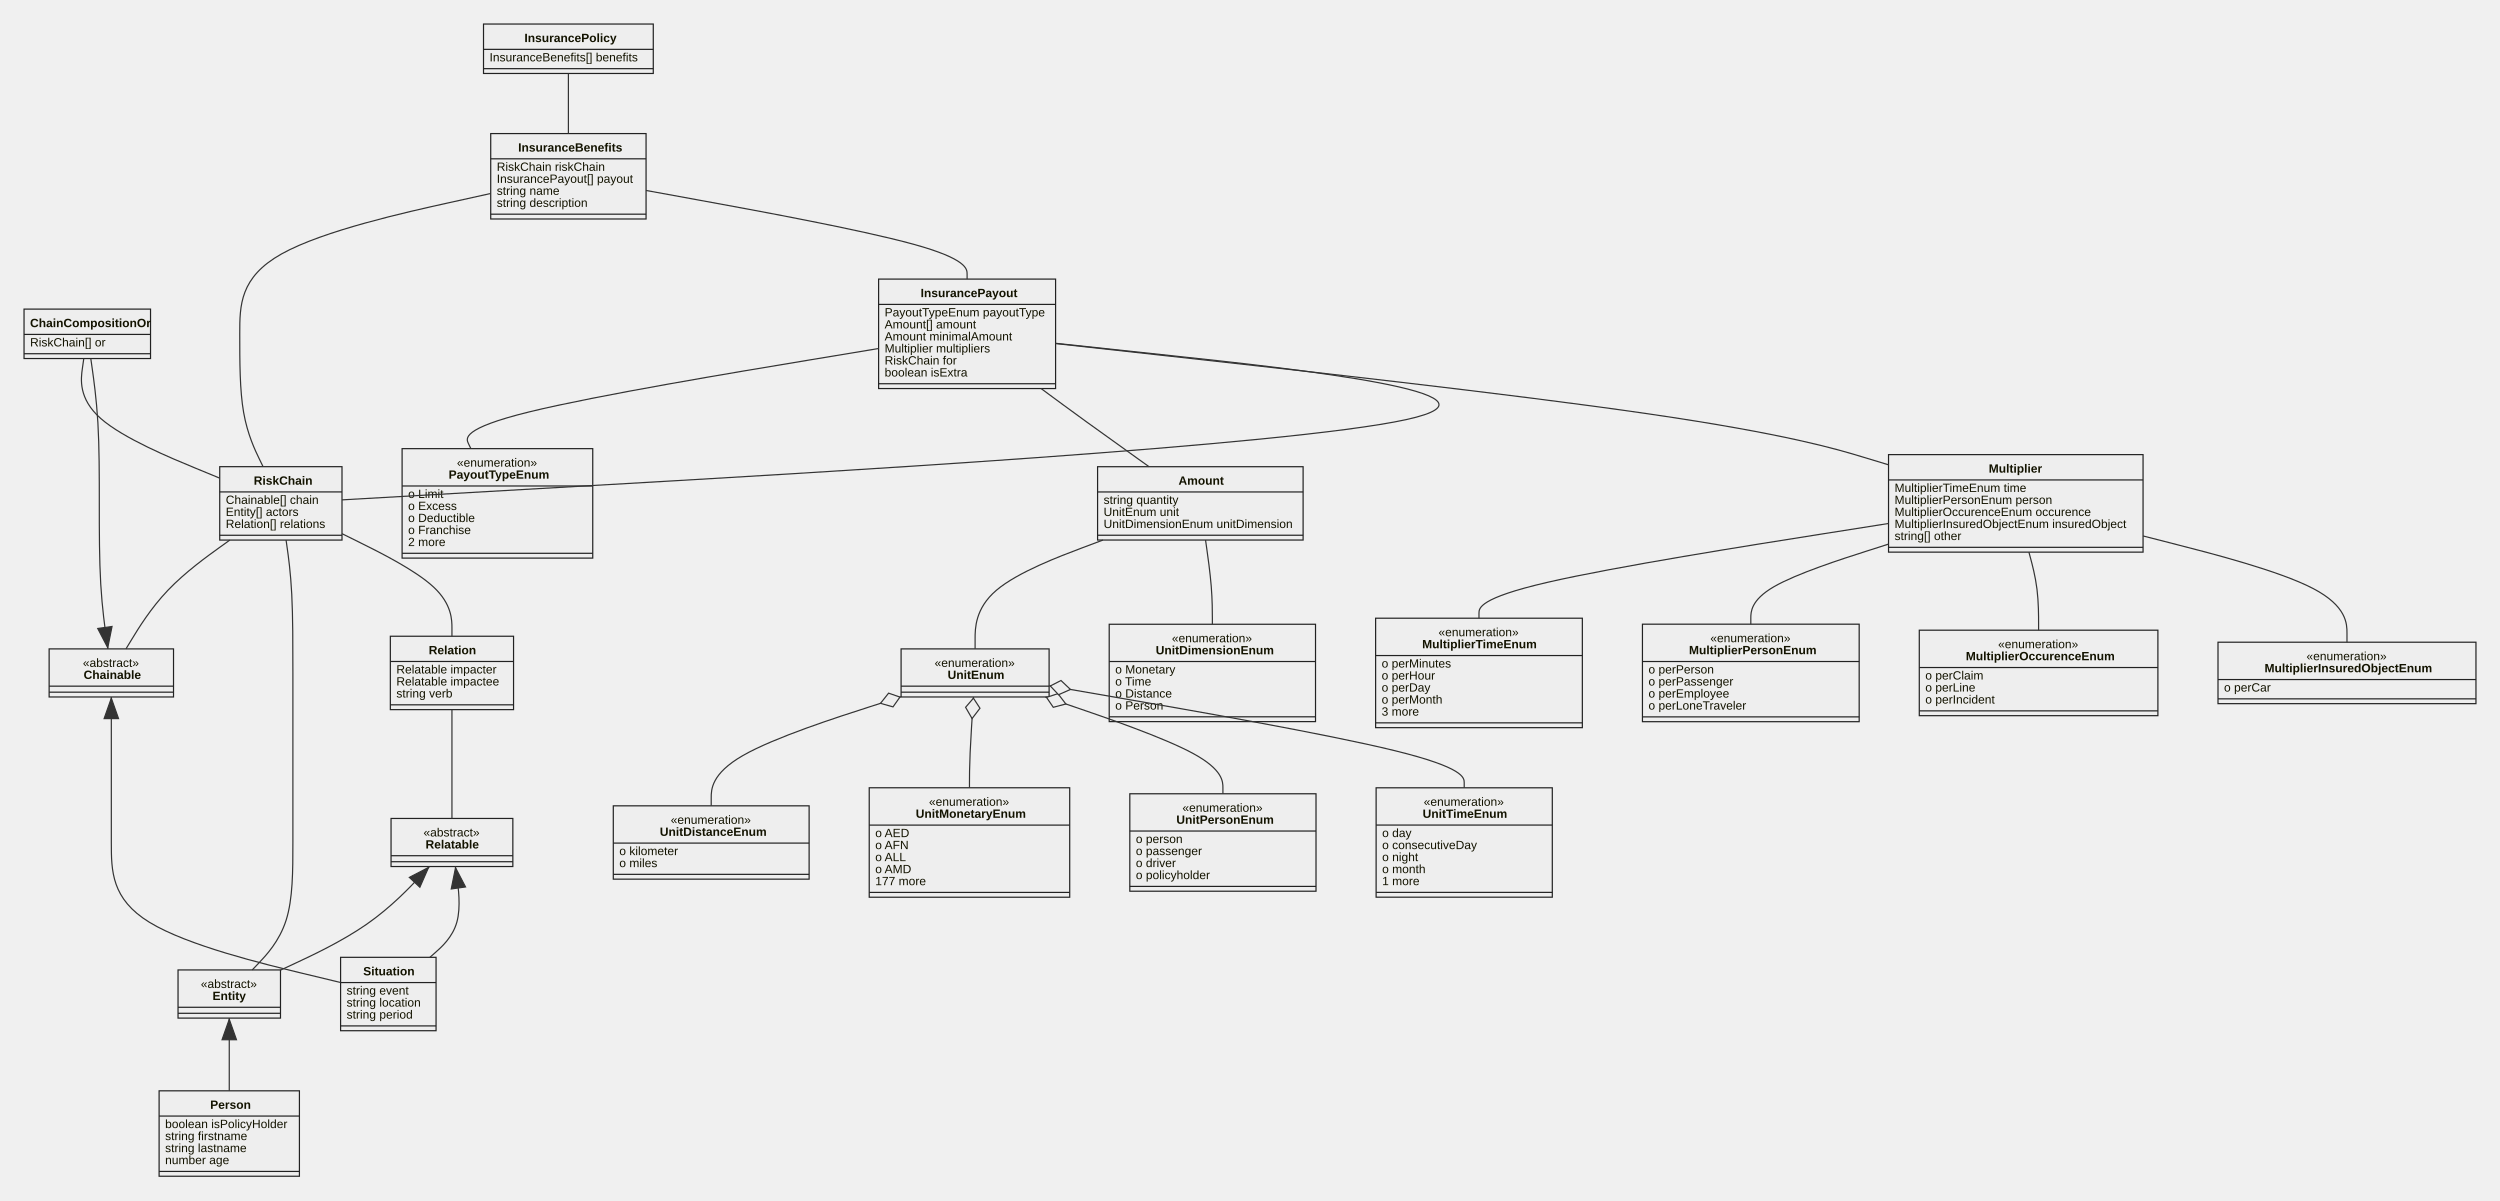
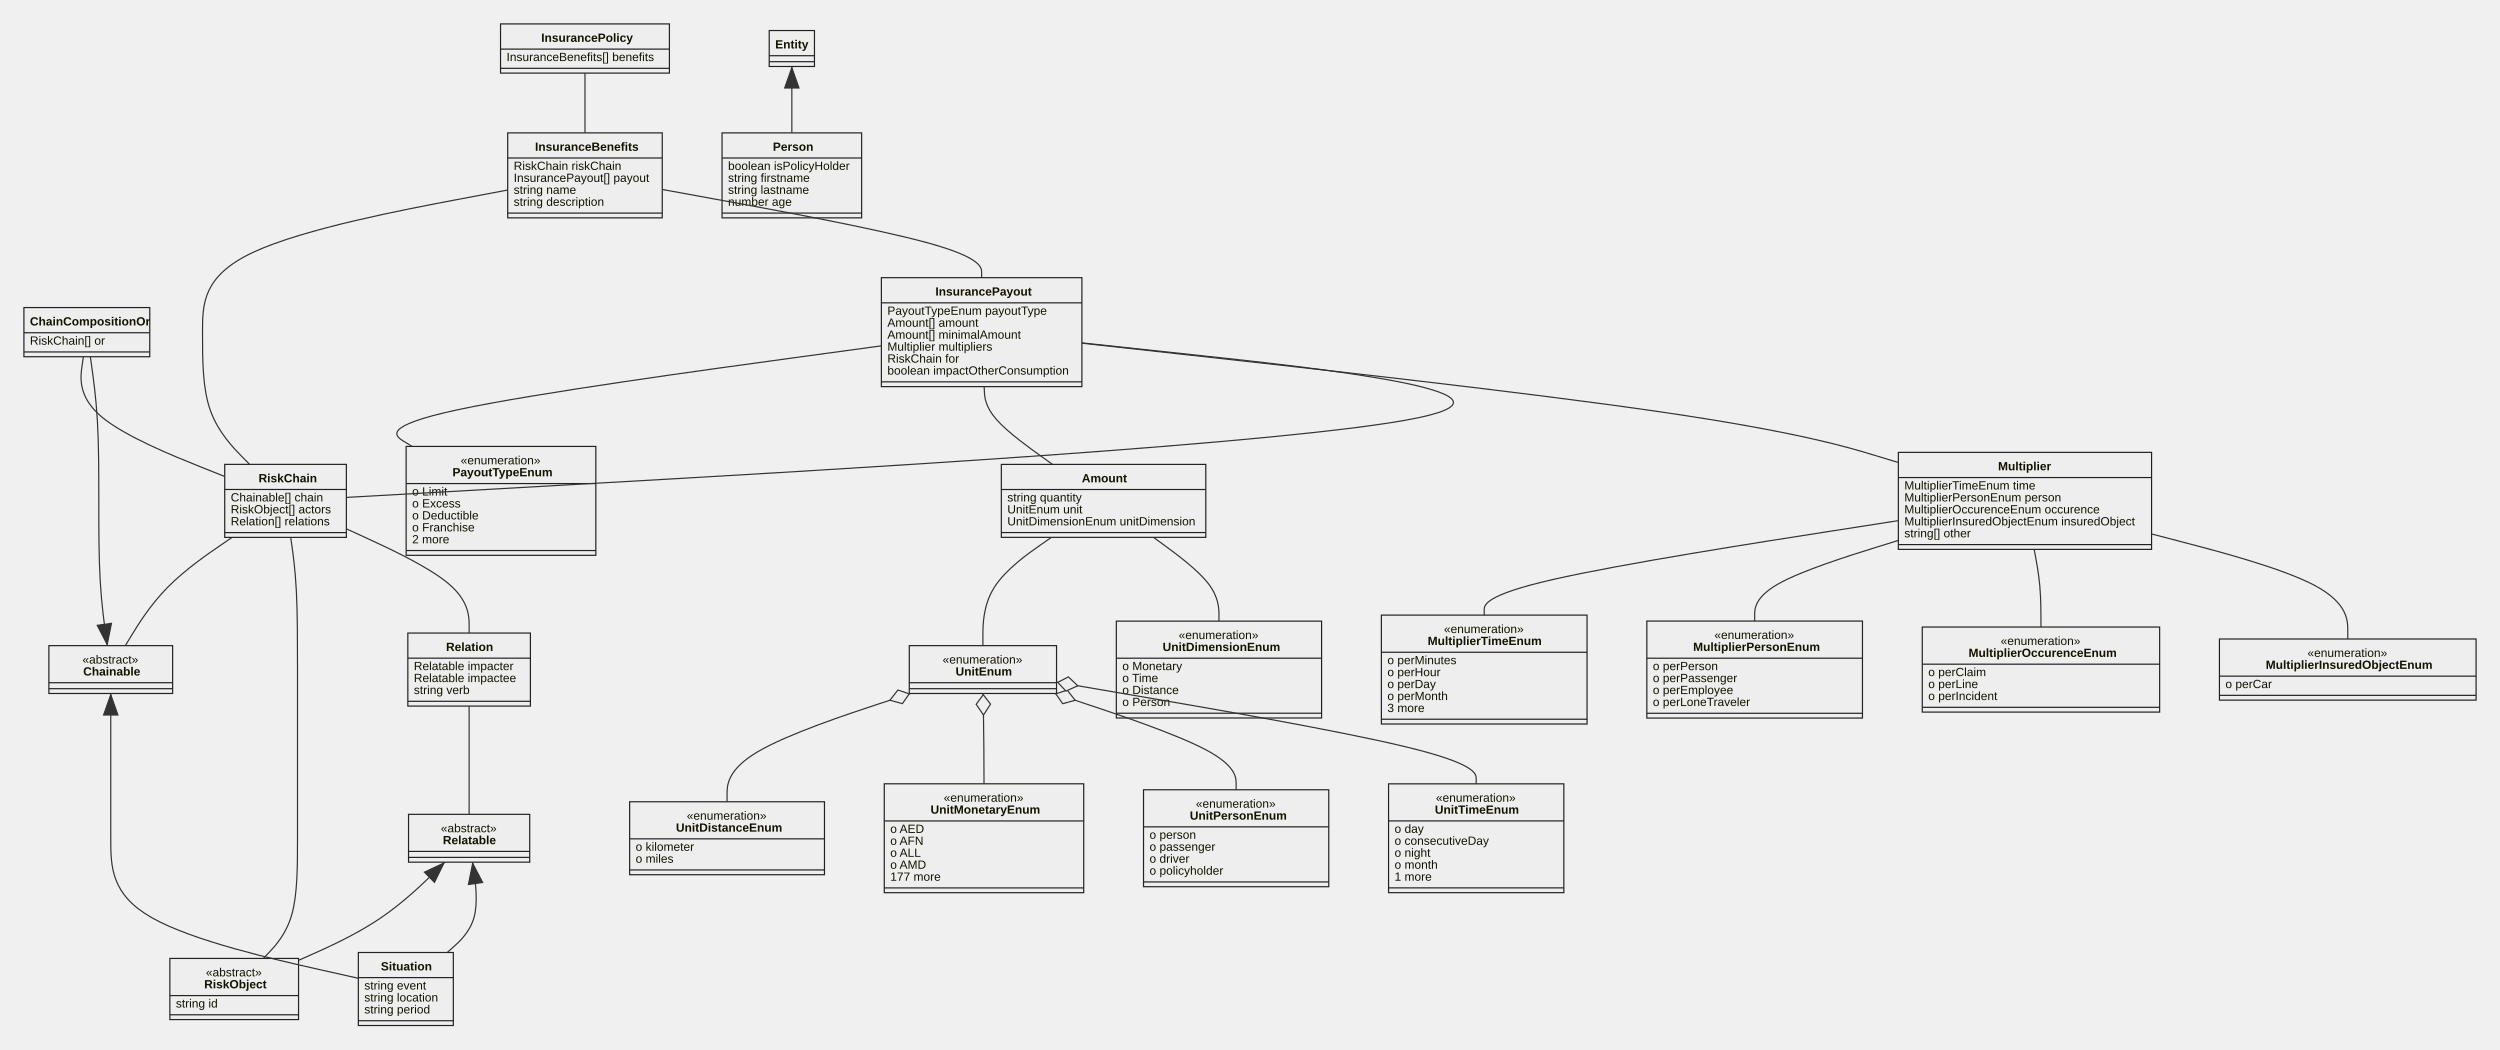
- <svg xmlns="http://www.w3.org/2000/svg" id="mermaid-1663199333442" width="100%" height="998.562" style="max-width: 2079.859px;" viewBox="-20 -20 2079.859 998.562">
-   <style>#mermaid-1663199333442{font-family:"trebuchet ms",verdana,arial,sans-serif;font-size:16px;fill:#333;}#mermaid-1663199333442 .error-icon{fill:#552222;}#mermaid-1663199333442 .error-text{fill:#552222;stroke:#552222;}#mermaid-1663199333442 .edge-thickness-normal{stroke-width:2px;}#mermaid-1663199333442 .edge-thickness-thick{stroke-width:3.5px;}#mermaid-1663199333442 .edge-pattern-solid{stroke-dasharray:0;}#mermaid-1663199333442 .edge-pattern-dashed{stroke-dasharray:3;}#mermaid-1663199333442 .edge-pattern-dotted{stroke-dasharray:2;}#mermaid-1663199333442 .marker{fill:#333333;stroke:#333333;}#mermaid-1663199333442 .marker.cross{stroke:#333333;}#mermaid-1663199333442 svg{font-family:"trebuchet ms",verdana,arial,sans-serif;font-size:16px;}#mermaid-1663199333442 g.classGroup text{fill:#222222;fill:#131300;stroke:none;font-family:"trebuchet ms",verdana,arial,sans-serif;font-size:10px;}#mermaid-1663199333442 g.classGroup text .title{font-weight:bolder;}#mermaid-1663199333442 .classTitle{font-weight:bolder;}#mermaid-1663199333442 .node rect,#mermaid-1663199333442 .node circle,#mermaid-1663199333442 .node ellipse,#mermaid-1663199333442 .node polygon,#mermaid-1663199333442 .node path{fill:#eeeeee;stroke:#222222;stroke-width:1px;}#mermaid-1663199333442 .divider{stroke:#222222;stroke:1;}#mermaid-1663199333442 g.clickable{cursor:pointer;}#mermaid-1663199333442 g.classGroup rect{fill:#eeeeee;stroke:#222222;}#mermaid-1663199333442 g.classGroup line{stroke:#222222;stroke-width:1;}#mermaid-1663199333442 .classLabel .box{stroke:none;stroke-width:0;fill:#eeeeee;opacity:0.5;}#mermaid-1663199333442 .classLabel .label{fill:#222222;font-size:10px;}#mermaid-1663199333442 .relation{stroke:#333333;stroke-width:1;fill:none;}#mermaid-1663199333442 .dashed-line{stroke-dasharray:3;}#mermaid-1663199333442 #compositionStart,#mermaid-1663199333442 .composition{fill:#333333 !important;stroke:#333333 !important;stroke-width:1;}#mermaid-1663199333442 #compositionEnd,#mermaid-1663199333442 .composition{fill:#333333 !important;stroke:#333333 !important;stroke-width:1;}#mermaid-1663199333442 #dependencyStart,#mermaid-1663199333442 .dependency{fill:#333333 !important;stroke:#333333 !important;stroke-width:1;}#mermaid-1663199333442 #dependencyStart,#mermaid-1663199333442 .dependency{fill:#333333 !important;stroke:#333333 !important;stroke-width:1;}#mermaid-1663199333442 #extensionStart,#mermaid-1663199333442 .extension{fill:#333333 !important;stroke:#333333 !important;stroke-width:1;}#mermaid-1663199333442 #extensionEnd,#mermaid-1663199333442 .extension{fill:#333333 !important;stroke:#333333 !important;stroke-width:1;}#mermaid-1663199333442 #aggregationStart,#mermaid-1663199333442 .aggregation{fill:#eeeeee !important;stroke:#333333 !important;stroke-width:1;}#mermaid-1663199333442 #aggregationEnd,#mermaid-1663199333442 .aggregation{fill:#eeeeee !important;stroke:#333333 !important;stroke-width:1;}#mermaid-1663199333442 .edgeTerminals{font-size:11px;}#mermaid-1663199333442:root{--mermaid-font-family:"trebuchet ms",verdana,arial,sans-serif;}</style>
+ <svg xmlns="http://www.w3.org/2000/svg" id="mermaid-1663858812311" width="100%" height="877.562" style="max-width: 2090.566px;" viewBox="-20 -20 2090.566 877.562">
+   <style>#mermaid-1663858812311{font-family:"trebuchet ms",verdana,arial,sans-serif;font-size:16px;fill:#333;}#mermaid-1663858812311 .error-icon{fill:#552222;}#mermaid-1663858812311 .error-text{fill:#552222;stroke:#552222;}#mermaid-1663858812311 .edge-thickness-normal{stroke-width:2px;}#mermaid-1663858812311 .edge-thickness-thick{stroke-width:3.5px;}#mermaid-1663858812311 .edge-pattern-solid{stroke-dasharray:0;}#mermaid-1663858812311 .edge-pattern-dashed{stroke-dasharray:3;}#mermaid-1663858812311 .edge-pattern-dotted{stroke-dasharray:2;}#mermaid-1663858812311 .marker{fill:#333333;stroke:#333333;}#mermaid-1663858812311 .marker.cross{stroke:#333333;}#mermaid-1663858812311 svg{font-family:"trebuchet ms",verdana,arial,sans-serif;font-size:16px;}#mermaid-1663858812311 g.classGroup text{fill:#222222;fill:#131300;stroke:none;font-family:"trebuchet ms",verdana,arial,sans-serif;font-size:10px;}#mermaid-1663858812311 g.classGroup text .title{font-weight:bolder;}#mermaid-1663858812311 .classTitle{font-weight:bolder;}#mermaid-1663858812311 .node rect,#mermaid-1663858812311 .node circle,#mermaid-1663858812311 .node ellipse,#mermaid-1663858812311 .node polygon,#mermaid-1663858812311 .node path{fill:#eeeeee;stroke:#222222;stroke-width:1px;}#mermaid-1663858812311 .divider{stroke:#222222;stroke:1;}#mermaid-1663858812311 g.clickable{cursor:pointer;}#mermaid-1663858812311 g.classGroup rect{fill:#eeeeee;stroke:#222222;}#mermaid-1663858812311 g.classGroup line{stroke:#222222;stroke-width:1;}#mermaid-1663858812311 .classLabel .box{stroke:none;stroke-width:0;fill:#eeeeee;opacity:0.5;}#mermaid-1663858812311 .classLabel .label{fill:#222222;font-size:10px;}#mermaid-1663858812311 .relation{stroke:#333333;stroke-width:1;fill:none;}#mermaid-1663858812311 .dashed-line{stroke-dasharray:3;}#mermaid-1663858812311 #compositionStart,#mermaid-1663858812311 .composition{fill:#333333 !important;stroke:#333333 !important;stroke-width:1;}#mermaid-1663858812311 #compositionEnd,#mermaid-1663858812311 .composition{fill:#333333 !important;stroke:#333333 !important;stroke-width:1;}#mermaid-1663858812311 #dependencyStart,#mermaid-1663858812311 .dependency{fill:#333333 !important;stroke:#333333 !important;stroke-width:1;}#mermaid-1663858812311 #dependencyStart,#mermaid-1663858812311 .dependency{fill:#333333 !important;stroke:#333333 !important;stroke-width:1;}#mermaid-1663858812311 #extensionStart,#mermaid-1663858812311 .extension{fill:#333333 !important;stroke:#333333 !important;stroke-width:1;}#mermaid-1663858812311 #extensionEnd,#mermaid-1663858812311 .extension{fill:#333333 !important;stroke:#333333 !important;stroke-width:1;}#mermaid-1663858812311 #aggregationStart,#mermaid-1663858812311 .aggregation{fill:#eeeeee !important;stroke:#333333 !important;stroke-width:1;}#mermaid-1663858812311 #aggregationEnd,#mermaid-1663858812311 .aggregation{fill:#eeeeee !important;stroke:#333333 !important;stroke-width:1;}#mermaid-1663858812311 .edgeTerminals{font-size:11px;}#mermaid-1663858812311:root{--mermaid-font-family:"trebuchet ms",verdana,arial,sans-serif;}</style>
  <g />
  <defs>
    <marker id="extensionStart" class="extension" refX="0" refY="7" markerWidth="190" markerHeight="240" orient="auto">
      <path d="M 1,7 L18,13 V 1 Z" />
    </marker>
  </defs>
  <defs>
    <marker id="extensionEnd" refX="19" refY="7" markerWidth="20" markerHeight="28" orient="auto">
      <path d="M 1,1 V 13 L18,7 Z" />
    </marker>
  </defs>
  <defs>
    <marker id="compositionStart" class="extension" refX="0" refY="7" markerWidth="190" markerHeight="240" orient="auto">
      <path d="M 18,7 L9,13 L1,7 L9,1 Z" />
    </marker>
  </defs>
  <defs>
    <marker id="compositionEnd" refX="19" refY="7" markerWidth="20" markerHeight="28" orient="auto">
      <path d="M 18,7 L9,13 L1,7 L9,1 Z" />
    </marker>
  </defs>
  <defs>
    <marker id="aggregationStart" class="extension" refX="0" refY="7" markerWidth="190" markerHeight="240" orient="auto">
      <path d="M 18,7 L9,13 L1,7 L9,1 Z" />
    </marker>
  </defs>
  <defs>
    <marker id="aggregationEnd" refX="19" refY="7" markerWidth="20" markerHeight="28" orient="auto">
      <path d="M 18,7 L9,13 L1,7 L9,1 Z" />
    </marker>
  </defs>
  <defs>
    <marker id="dependencyStart" class="extension" refX="0" refY="7" markerWidth="190" markerHeight="240" orient="auto">
      <path d="M 5,7 L9,13 L1,7 L9,1 Z" />
    </marker>
  </defs>
  <defs>
    <marker id="dependencyEnd" refX="19" refY="7" markerWidth="20" markerHeight="28" orient="auto">
      <path d="M 18,7 L9,13 L14,7 L9,1 Z" />
    </marker>
  </defs>
-   <g id="classid-Amount-0" class="classGroup" transform="translate(893.125,368.2812 )">
+   <g id="classid-Amount-0" class="classGroup" transform="translate(817.3398,368.3438 )">
    <rect x="0" y="0" width="170.984" height="61" class=" " />
    <text y="15" x="0">
      <tspan class="title" x="67.305">Amount</tspan>
    </text>
    <line x1="0" y1="21" y2="21" x2="170.984" />
    <text x="5" y="31" fill="white" class="classText">
      <tspan x="5">string quantity</tspan>
      <tspan x="5" dy="10">UnitEnum unit</tspan>
      <tspan x="5" dy="10">UnitDimensionEnum unitDimension</tspan>
    </text>
    <line x1="0" y1="57" y2="57" x2="170.984" />
    <text x="5" y="72" fill="white" class="classText" />
  </g>
-   <g id="classid-UnitEnum-1" class="classGroup" transform="translate(729.6562,519.8438 )">
+   <g id="classid-UnitEnum-1" class="classGroup" transform="translate(740.3633,519.9062 )">
    <rect x="0" y="0" width="123.141" height="40" class=" " />
    <text y="15" x="0">
      <tspan x="27.859">«enumeration»</tspan>
      <tspan class="title" dy="10" x="38.703">UnitEnum</tspan>
    </text>
    <line x1="0" y1="31" y2="31" x2="123.141" />
    <text x="5" y="41" fill="white" class="classText" />
    <line x1="0" y1="36" y2="36" x2="123.141" />
    <text x="5" y="51" fill="white" class="classText" />
  </g>
-   <g id="classid-UnitDimensionEnum-2" class="classGroup" transform="translate(902.7969,499.3438 )">
+   <g id="classid-UnitDimensionEnum-2" class="classGroup" transform="translate(913.5039,499.4062 )">
    <rect x="0" y="0" width="171.641" height="81" class=" " />
    <text y="15" x="0">
      <tspan x="52.109">«enumeration»</tspan>
      <tspan class="title" dy="10" x="38.703">UnitDimensionEnum</tspan>
    </text>
    <line x1="0" y1="31" y2="31" x2="171.641" />
    <text x="5" y="41" fill="white" class="classText">
      <tspan x="5">o Monetary</tspan>
      <tspan x="5" dy="10">o Time</tspan>
      <tspan x="5" dy="10">o Distance</tspan>
      <tspan x="5" dy="10">o Person</tspan>
    </text>
    <line x1="0" y1="77" y2="77" x2="171.641" />
    <text x="5" y="92" fill="white" class="classText" />
  </g>
-   <g id="classid-ChainCompositionOr-3" class="classGroup" transform="translate(0,237.1562 )">
+   <g id="classid-ChainCompositionOr-3" class="classGroup" transform="translate(0,237.1875 )">
    <rect x="0" y="0" width="105.234" height="41.125" class=" " />
    <text y="15" x="0">
      <tspan class="title" x="5">ChainCompositionOr</tspan>
    </text>
    <line x1="0" y1="21.062" y2="21.062" x2="105.234" />
    <text x="5" y="31.062" fill="white" class="classText">
      <tspan x="5">RiskChain[] or</tspan>
    </text>
    <line x1="0" y1="37.125" y2="37.125" x2="105.234" />
    <text x="5" y="52.125" fill="white" class="classText" />
  </g>
-   <g id="classid-RiskChain-4" class="classGroup" transform="translate(162.8047,368.25 )">
+   <g id="classid-RiskChain-4" class="classGroup" transform="translate(167.918,368.3125 )">
    <rect x="0" y="0" width="101.719" height="61.062" class=" " />
    <text y="15" x="0">
      <tspan class="title" x="28.289">RiskChain</tspan>
    </text>
    <line x1="0" y1="21" y2="21" x2="101.719" />
    <text x="5" y="31" fill="white" class="classText">
      <tspan x="5">Chainable[] chain</tspan>
-       <tspan x="5" dy="10">Entity[] actors</tspan>
+       <tspan x="5" dy="10">RiskObject[] actors</tspan>
      <tspan x="5" dy="10">Relation[] relations</tspan>
    </text>
    <line x1="0" y1="57.062" y2="57.062" x2="101.719" />
    <text x="5" y="72.062" fill="white" class="classText" />
  </g>
-   <g id="classid-Chainable-5" class="classGroup" transform="translate(20.875,519.8438 )">
+   <g id="classid-Chainable-5" class="classGroup" transform="translate(20.875,519.9062 )">
    <rect x="0" y="0" width="103.484" height="40" class=" " />
    <text y="15" x="0">
      <tspan x="28.047">«abstract»</tspan>
      <tspan class="title" dy="10" x="28.688">Chainable</tspan>
    </text>
    <line x1="0" y1="31" y2="31" x2="103.484" />
    <text x="5" y="41" fill="white" class="classText" />
    <line x1="0" y1="36" y2="36" x2="103.484" />
    <text x="5" y="51" fill="white" class="classText" />
  </g>
-   <g id="classid-Relatable-6" class="classGroup" transform="translate(305.3281,660.9062 )">
-     <rect x="0" y="0" width="101.328" height="40" class=" " />
-     <text y="15" x="0">
-       <tspan x="26.969">«abstract»</tspan>
-       <tspan class="title" dy="10" x="28.688">Relatable</tspan>
-     </text>
-     <line x1="0" y1="31" y2="31" x2="101.328" />
-     <text x="5" y="41" fill="white" class="classText" />
-     <line x1="0" y1="36" y2="36" x2="101.328" />
-     <text x="5" y="51" fill="white" class="classText" />
-   </g>
-   <g id="classid-Entity-7" class="classGroup" transform="translate(128.1172,786.9375 )">
-     <rect x="0" y="0" width="85.234" height="40.062" class=" " />
-     <text y="15" x="0">
-       <tspan x="18.922">«abstract»</tspan>
-       <tspan class="title" dy="10" x="28.688">Entity</tspan>
-     </text>
-     <line x1="0" y1="31.062" y2="31.062" x2="85.234" />
-     <text x="5" y="41.062" fill="white" class="classText" />
-     <line x1="0" y1="36.062" y2="36.062" x2="85.234" />
-     <text x="5" y="51.062" fill="white" class="classText" />
-   </g>
-   <g id="classid-InsuranceBenefits-8" class="classGroup" transform="translate(388.2539,91.125 )">
+   <g id="classid-InsuranceBenefits-6" class="classGroup" transform="translate(404.5547,91.125 )">
    <rect x="0" y="0" width="129.234" height="71.062" class=" " />
    <text y="15" x="0">
      <tspan class="title" x="22.828">InsuranceBenefits</tspan>
    </text>
    <line x1="0" y1="21" y2="21" x2="129.234" />
    <text x="5" y="31" fill="white" class="classText">
      <tspan x="5">RiskChain riskChain</tspan>
      <tspan x="5" dy="10">InsurancePayout[] payout</tspan>
      <tspan x="5" dy="10">string name</tspan>
      <tspan x="5" dy="10">string description</tspan>
    </text>
    <line x1="0" y1="67.062" y2="67.062" x2="129.234" />
    <text x="5" y="82.062" fill="white" class="classText" />
  </g>
-   <g id="classid-InsurancePayout-9" class="classGroup" transform="translate(710.9531,212.1875 )">
-     <rect x="0" y="0" width="147.234" height="91.062" class=" " />
-     <text y="15" x="0">
-       <tspan class="title" x="34.945">InsurancePayout</tspan>
-     </text>
-     <line x1="0" y1="21.062" y2="21.062" x2="147.234" />
+   <g id="classid-InsurancePayout-7" class="classGroup" transform="translate(717.0273,212.1875 )">
+     <rect x="0" y="0" width="167.688" height="91.125" class=" " />
+     <text y="15" x="0">
+       <tspan class="title" x="45.172">InsurancePayout</tspan>
+     </text>
+     <line x1="0" y1="21.062" y2="21.062" x2="167.688" />
    <text x="5" y="31.062" fill="white" class="classText">
      <tspan x="5">PayoutTypeEnum payoutType</tspan>
      <tspan x="5" dy="10">Amount[] amount</tspan>
-       <tspan x="5" dy="10">Amount minimalAmount</tspan>
+       <tspan x="5" dy="10">Amount[] minimalAmount</tspan>
      <tspan x="5" dy="10">Multiplier multipliers</tspan>
      <tspan x="5" dy="10">RiskChain for</tspan>
-       <tspan x="5" dy="10">boolean isExtra</tspan>
-     </text>
-     <line x1="0" y1="87.062" y2="87.062" x2="147.234" />
-     <text x="5" y="102.062" fill="white" class="classText" />
-   </g>
-   <g id="classid-PayoutTypeEnum-10" class="classGroup" transform="translate(314.5234,353.25 )">
+       <tspan x="5" dy="10">boolean impactOtherConsumption</tspan>
+     </text>
+     <line x1="0" y1="87.125" y2="87.125" x2="167.688" />
+     <text x="5" y="102.125" fill="white" class="classText" />
+   </g>
+   <g id="classid-PayoutTypeEnum-8" class="classGroup" transform="translate(319.6367,353.3125 )">
    <rect x="0" y="0" width="158.609" height="91.062" class=" " />
    <text y="15" x="0">
      <tspan x="45.594">«enumeration»</tspan>
      <tspan class="title" dy="10" x="38.703">PayoutTypeEnum</tspan>
    </text>
    <line x1="0" y1="31.062" y2="31.062" x2="158.609" />
    <text x="5" y="41.062" fill="white" class="classText">
      <tspan x="5">o Limit</tspan>
      <tspan x="5" dy="10">o Excess</tspan>
      <tspan x="5" dy="10">o Deductible</tspan>
      <tspan x="5" dy="10">o Franchise</tspan>
      <tspan x="5" dy="10">2 more</tspan>
    </text>
    <line x1="0" y1="87.062" y2="87.062" x2="158.609" />
    <text x="5" y="102.062" fill="white" class="classText" />
  </g>
-   <g id="classid-Multiplier-11" class="classGroup" transform="translate(1551.152,358.2188 )">
+   <g id="classid-Multiplier-9" class="classGroup" transform="translate(1567.453,358.2812 )">
    <rect x="0" y="0" width="211.75" height="81.125" class=" " />
    <text y="15" x="0">
      <tspan class="title" x="83.352">Multiplier</tspan>
    </text>
    <line x1="0" y1="21.062" y2="21.062" x2="211.75" />
    <text x="5" y="31.062" fill="white" class="classText">
      <tspan x="5">MultiplierTimeEnum time</tspan>
      <tspan x="5" dy="10">MultiplierPersonEnum person</tspan>
      <tspan x="5" dy="10">MultiplierOccurenceEnum occurence</tspan>
      <tspan x="5" dy="10">MultiplierInsuredObjectEnum insuredObject</tspan>
      <tspan x="5" dy="10">string[] other</tspan>
    </text>
    <line x1="0" y1="77.125" y2="77.125" x2="211.75" />
    <text x="5" y="92.125" fill="white" class="classText" />
  </g>
-   <g id="classid-InsurancePolicy-12" class="classGroup" transform="translate(382.2539,0 )">
+   <g id="classid-InsurancePolicy-10" class="classGroup" transform="translate(398.5547,0 )">
    <rect x="0" y="0" width="141.234" height="41.125" class=" " />
    <text y="15" x="0">
      <tspan class="title" x="34.023">InsurancePolicy</tspan>
    </text>
    <line x1="0" y1="21.062" y2="21.062" x2="141.234" />
    <text x="5" y="31.062" fill="white" class="classText">
      <tspan x="5">InsuranceBenefits[] benefits</tspan>
    </text>
    <line x1="0" y1="37.125" y2="37.125" x2="141.234" />
    <text x="5" y="52.125" fill="white" class="classText" />
  </g>
-   <g id="classid-MultiplierTimeEnum-13" class="classGroup" transform="translate(1124.438,494.3125 )">
+   <g id="classid-MultiplierTimeEnum-11" class="classGroup" transform="translate(1135.145,494.375 )">
    <rect x="0" y="0" width="171.984" height="91.062" class=" " />
    <text y="15" x="0">
      <tspan x="52.281">«enumeration»</tspan>
      <tspan class="title" dy="10" x="38.703">MultiplierTimeEnum</tspan>
    </text>
    <line x1="0" y1="31.062" y2="31.062" x2="171.984" />
    <text x="5" y="41.062" fill="white" class="classText">
      <tspan x="5">o perMinutes</tspan>
      <tspan x="5" dy="10">o perHour</tspan>
      <tspan x="5" dy="10">o perDay</tspan>
      <tspan x="5" dy="10">o perMonth</tspan>
      <tspan x="5" dy="10">3 more</tspan>
    </text>
    <line x1="0" y1="87.062" y2="87.062" x2="171.984" />
    <text x="5" y="102.062" fill="white" class="classText" />
  </g>
-   <g id="classid-MultiplierPersonEnum-14" class="classGroup" transform="translate(1346.422,499.2812 )">
+   <g id="classid-MultiplierPersonEnum-12" class="classGroup" transform="translate(1357.129,499.3438 )">
    <rect x="0" y="0" width="180.312" height="81.125" class=" " />
    <text y="15" x="0">
      <tspan x="56.445">«enumeration»</tspan>
      <tspan class="title" dy="10" x="38.703">MultiplierPersonEnum</tspan>
    </text>
    <line x1="0" y1="31.062" y2="31.062" x2="180.312" />
    <text x="5" y="41.062" fill="white" class="classText">
      <tspan x="5">o perPerson</tspan>
      <tspan x="5" dy="10">o perPassenger</tspan>
      <tspan x="5" dy="10">o perEmployee</tspan>
      <tspan x="5" dy="10">o perLoneTraveler</tspan>
    </text>
    <line x1="0" y1="77.125" y2="77.125" x2="180.312" />
    <text x="5" y="92.125" fill="white" class="classText" />
  </g>
-   <g id="classid-MultiplierOccurenceEnum-15" class="classGroup" transform="translate(1576.734,504.2812 )">
+   <g id="classid-MultiplierOccurenceEnum-13" class="classGroup" transform="translate(1587.441,504.3438 )">
    <rect x="0" y="0" width="198.516" height="71.125" class=" " />
    <text y="15" x="0">
      <tspan x="65.547">«enumeration»</tspan>
      <tspan class="title" dy="10" x="38.703">MultiplierOccurenceEnum</tspan>
    </text>
    <line x1="0" y1="31.062" y2="31.062" x2="198.516" />
    <text x="5" y="41.062" fill="white" class="classText">
      <tspan x="5">o perClaim</tspan>
      <tspan x="5" dy="10">o perLine</tspan>
      <tspan x="5" dy="10">o perIncident</tspan>
    </text>
    <line x1="0" y1="67.125" y2="67.125" x2="198.516" />
    <text x="5" y="82.125" fill="white" class="classText" />
  </g>
-   <g id="classid-MultiplierInsuredObjectEnum-16" class="classGroup" transform="translate(1825.25,514.2812 )">
+   <g id="classid-MultiplierInsuredObjectEnum-14" class="classGroup" transform="translate(1835.957,514.3438 )">
    <rect x="0" y="0" width="214.609" height="51.125" class=" " />
    <text y="15" x="0">
      <tspan x="73.594">«enumeration»</tspan>
      <tspan class="title" dy="10" x="38.703">MultiplierInsuredObjectEnum</tspan>
    </text>
    <line x1="0" y1="31.062" y2="31.062" x2="214.609" />
    <text x="5" y="41.062" fill="white" class="classText">
      <tspan x="5">o perCar</tspan>
    </text>
    <line x1="0" y1="47.125" y2="47.125" x2="214.609" />
    <text x="5" y="62.125" fill="white" class="classText" />
  </g>
-   <g id="classid-Person-17" class="classGroup" transform="translate(112.3672,887.5 )">
+   <g id="classid-Entity-15" class="classGroup" transform="translate(623.2344,5.53125 )">
+     <rect x="0" y="0" width="37.844" height="30.062" class=" " />
+     <text y="15" x="0">
+       <tspan class="title" x="5">Entity</tspan>
+     </text>
+     <line x1="0" y1="21.062" y2="21.062" x2="37.844" />
+     <text x="5" y="31.062" fill="white" class="classText" />
+     <line x1="0" y1="26.062" y2="26.062" x2="37.844" />
+     <text x="5" y="41.062" fill="white" class="classText" />
+   </g>
+   <g id="classid-Person-16" class="classGroup" transform="translate(583.7891,91.125 )">
    <rect x="0" y="0" width="116.734" height="71.062" class=" " />
    <text y="15" x="0">
      <tspan class="title" x="42.484">Person</tspan>
    </text>
    <line x1="0" y1="21" y2="21" x2="116.734" />
    <text x="5" y="31" fill="white" class="classText">
      <tspan x="5">boolean isPolicyHolder</tspan>
      <tspan x="5" dy="10">string firstname</tspan>
      <tspan x="5" dy="10">string lastname</tspan>
      <tspan x="5" dy="10">number age</tspan>
    </text>
    <line x1="0" y1="67.062" y2="67.062" x2="116.734" />
    <text x="5" y="82.062" fill="white" class="classText" />
  </g>
-   <g id="classid-Relation-18" class="classGroup" transform="translate(304.7422,509.3125 )">
+   <g id="classid-Relatable-17" class="classGroup" transform="translate(321.6289,660.9688 )">
+     <rect x="0" y="0" width="101.328" height="40" class=" " />
+     <text y="15" x="0">
+       <tspan x="26.969">«abstract»</tspan>
+       <tspan class="title" dy="10" x="28.688">Relatable</tspan>
+     </text>
+     <line x1="0" y1="31" y2="31" x2="101.328" />
+     <text x="5" y="41" fill="white" class="classText" />
+     <line x1="0" y1="36" y2="36" x2="101.328" />
+     <text x="5" y="51" fill="white" class="classText" />
+   </g>
+   <g id="classid-Relation-18" class="classGroup" transform="translate(321.043,509.375 )">
    <rect x="0" y="0" width="102.5" height="61.062" class=" " />
    <text y="15" x="0">
      <tspan class="title" x="31.922">Relation</tspan>
    </text>
    <line x1="0" y1="21" y2="21" x2="102.5" />
    <text x="5" y="31" fill="white" class="classText">
      <tspan x="5">Relatable impacter</tspan>
      <tspan x="5" dy="10">Relatable impactee</tspan>
      <tspan x="5" dy="10">string verb</tspan>
    </text>
    <line x1="0" y1="57.062" y2="57.062" x2="102.5" />
    <text x="5" y="72.062" fill="white" class="classText" />
  </g>
-   <g id="classid-Situation-19" class="classGroup" transform="translate(263.3516,776.4375 )">
+   <g id="classid-RiskObject-19" class="classGroup" transform="translate(122.043,781.4688 )">
+     <rect x="0" y="0" width="107.609" height="51.125" class=" " />
+     <text y="15" x="0">
+       <tspan x="30.109">«abstract»</tspan>
+       <tspan class="title" dy="10" x="28.688">RiskObject</tspan>
+     </text>
+     <line x1="0" y1="31.062" y2="31.062" x2="107.609" />
+     <text x="5" y="41.062" fill="white" class="classText">
+       <tspan x="5">string id</tspan>
+     </text>
+     <line x1="0" y1="47.125" y2="47.125" x2="107.609" />
+     <text x="5" y="62.125" fill="white" class="classText" />
+   </g>
+   <g id="classid-Situation-20" class="classGroup" transform="translate(279.6523,776.5 )">
    <rect x="0" y="0" width="79.422" height="61.062" class=" " />
    <text y="15" x="0">
      <tspan class="title" x="18.805">Situation</tspan>
    </text>
    <line x1="0" y1="21" y2="21" x2="79.422" />
    <text x="5" y="31" fill="white" class="classText">
      <tspan x="5">string event</tspan>
      <tspan x="5" dy="10">string location</tspan>
      <tspan x="5" dy="10">string period</tspan>
    </text>
    <line x1="0" y1="57.062" y2="57.062" x2="79.422" />
    <text x="5" y="72.062" fill="white" class="classText" />
  </g>
-   <g id="classid-UnitDistanceEnum-20" class="classGroup" transform="translate(490.2227,650.4062 )">
+   <g id="classid-UnitDistanceEnum-21" class="classGroup" transform="translate(506.5234,650.4688 )">
    <rect x="0" y="0" width="162.922" height="61" class=" " />
    <text y="15" x="0">
      <tspan x="47.75">«enumeration»</tspan>
      <tspan class="title" dy="10" x="38.703">UnitDistanceEnum</tspan>
    </text>
    <line x1="0" y1="31" y2="31" x2="162.922" />
    <text x="5" y="41" fill="white" class="classText">
      <tspan x="5">o kilometer</tspan>
      <tspan x="5" dy="10">o miles</tspan>
    </text>
    <line x1="0" y1="57" y2="57" x2="162.922" />
    <text x="5" y="72" fill="white" class="classText" />
  </g>
-   <g id="classid-UnitMonetaryEnum-21" class="classGroup" transform="translate(703.1445,635.375 )">
+   <g id="classid-UnitMonetaryEnum-22" class="classGroup" transform="translate(719.4453,635.4375 )">
    <rect x="0" y="0" width="166.797" height="91.062" class=" " />
    <text y="15" x="0">
      <tspan x="49.688">«enumeration»</tspan>
      <tspan class="title" dy="10" x="38.703">UnitMonetaryEnum</tspan>
    </text>
    <line x1="0" y1="31.062" y2="31.062" x2="166.797" />
    <text x="5" y="41.062" fill="white" class="classText">
      <tspan x="5">o AED</tspan>
      <tspan x="5" dy="10">o AFN</tspan>
      <tspan x="5" dy="10">o ALL</tspan>
      <tspan x="5" dy="10">o AMD</tspan>
      <tspan x="5" dy="10">177 more</tspan>
    </text>
    <line x1="0" y1="87.062" y2="87.062" x2="166.797" />
    <text x="5" y="102.062" fill="white" class="classText" />
  </g>
-   <g id="classid-UnitPersonEnum-22" class="classGroup" transform="translate(919.9414,640.375 )">
+   <g id="classid-UnitPersonEnum-23" class="classGroup" transform="translate(936.2422,640.4375 )">
    <rect x="0" y="0" width="154.906" height="81.062" class=" " />
    <text y="15" x="0">
      <tspan x="43.742">«enumeration»</tspan>
      <tspan class="title" dy="10" x="38.703">UnitPersonEnum</tspan>
    </text>
    <line x1="0" y1="31" y2="31" x2="154.906" />
    <text x="5" y="41" fill="white" class="classText">
      <tspan x="5">o person</tspan>
      <tspan x="5" dy="10">o passenger</tspan>
      <tspan x="5" dy="10">o driver</tspan>
      <tspan x="5" dy="10">o policyholder</tspan>
    </text>
    <line x1="0" y1="77.062" y2="77.062" x2="154.906" />
    <text x="5" y="92.062" fill="white" class="classText" />
  </g>
-   <g id="classid-UnitTimeEnum-23" class="classGroup" transform="translate(1124.848,635.4062 )">
+   <g id="classid-UnitTimeEnum-24" class="classGroup" transform="translate(1141.148,635.4688 )">
    <rect x="0" y="0" width="146.578" height="91" class=" " />
    <text y="15" x="0">
      <tspan x="39.578">«enumeration»</tspan>
      <tspan class="title" dy="10" x="38.703">UnitTimeEnum</tspan>
    </text>
    <line x1="0" y1="31" y2="31" x2="146.578" />
    <text x="5" y="41" fill="white" class="classText">
      <tspan x="5">o day</tspan>
      <tspan x="5" dy="10">o consecutiveDay</tspan>
      <tspan x="5" dy="10">o night</tspan>
      <tspan x="5" dy="10">o month</tspan>
      <tspan x="5" dy="10">1 more</tspan>
    </text>
    <line x1="0" y1="87" y2="87" x2="146.578" />
    <text x="5" y="102" fill="white" class="classText" />
  </g>
-   <path d="M897.583,429.281L879.857,435.953C862.131,442.625,826.679,455.969,808.953,471.062C791.227,486.156,791.227,503,791.227,511.422L791.227,519.844" id="edge0" class="relation" />
-   <path d="M982.942,429.281L983.887,435.953C984.833,442.625,986.725,455.969,987.671,467.646C988.617,479.323,988.617,489.333,988.617,494.339L988.617,499.344" id="edge1" class="relation" />
-   <path d="M49.702,278.281L48.521,286.609C47.34,294.938,44.979,311.594,63.829,328.182C82.68,344.77,122.742,361.29,142.773,369.549L162.805,377.809" id="edge2" class="relation" />
-   <path d="M69.782,519.844L68.588,511.422C67.393,503,65.005,486.156,63.811,465.979C62.617,445.802,62.617,422.292,62.617,398.781C62.617,375.271,62.617,351.76,61.436,331.677C60.256,311.594,57.894,294.938,56.713,286.609L55.533,278.281" id="edge3" class="relation" marker-start="url(#extensionStart)" />
-   <path d="M337.231,700.906L329.33,709.328C321.43,717.75,305.629,734.594,284.982,748.959C264.336,763.324,238.844,775.211,226.098,781.154L213.352,787.097" id="edge4" class="relation" marker-start="url(#extensionStart)" />
-   <path d="M388.254,140.962L353.454,148.666C318.655,156.37,249.056,171.779,214.257,191.238C179.457,210.698,179.457,234.208,179.457,257.719C179.457,281.229,179.457,304.74,182.69,323.161C185.924,341.583,192.39,354.917,195.623,361.583L198.857,368.25" id="edge5" class="relation" />
-   <path d="M517.488,138.448L562.002,146.571C606.516,154.695,695.543,170.941,740.057,183.231C784.57,195.521,784.57,203.854,784.57,208.021L784.57,212.188" id="edge6" class="relation" />
-   <path d="M710.953,269.937L652.398,279.656C593.842,289.375,476.732,308.812,420.197,322.698C363.663,336.583,367.704,344.917,369.725,349.083L371.746,353.25" id="edge7" class="relation" />
-   <path d="M846.124,303.25L851.757,307.417C857.39,311.583,868.656,319.917,883.625,330.755C898.594,341.594,917.266,354.938,926.602,361.609L935.938,368.281" id="edge8" class="relation" />
-   <path d="M858.188,265.836L952.531,276.238C1046.874,286.641,1235.56,307.445,1351.054,324.256C1466.548,341.067,1508.85,353.885,1530.001,360.293L1551.152,366.702" id="edge9" class="relation" />
-   <path d="M858.188,265.59L955.864,276.033C1053.54,286.477,1248.893,307.363,1149.949,329.076C1051.005,350.789,657.764,373.327,461.144,384.597L264.523,395.866" id="edge10" class="relation" />
-   <path d="M452.871,41.125L452.871,45.292C452.871,49.458,452.871,57.792,452.871,66.125C452.871,74.458,452.871,82.792,452.871,86.958L452.871,91.125" id="edge11" class="relation" />
-   <path d="M1551.152,415.502L1494.365,424.471C1437.578,433.439,1324.004,451.376,1267.217,464.511C1210.43,477.646,1210.43,485.979,1210.43,490.146L1210.43,494.312" id="edge12" class="relation" />
-   <path d="M1551.152,432.655L1532.057,438.765C1512.961,444.874,1474.77,457.093,1455.674,468.198C1436.578,479.302,1436.578,489.292,1436.578,494.286L1436.578,499.281" id="edge13" class="relation" />
-   <path d="M1667.934,439.344L1669.277,444.339C1670.62,449.333,1673.306,459.323,1674.649,470.146C1675.992,480.969,1675.992,492.625,1675.992,498.453L1675.992,504.281" id="edge14" class="relation" />
-   <path d="M1762.902,425.884L1791.178,433.122C1819.453,440.36,1876.004,454.836,1904.279,469.569C1932.555,484.302,1932.555,499.292,1932.555,506.786L1932.555,514.281" id="edge15" class="relation" />
-   <path d="M170.734,827L170.734,832.917C170.734,838.833,170.734,850.667,170.734,860.75C170.734,870.833,170.734,879.167,170.734,883.333L170.734,887.5" id="edge16" class="relation" marker-start="url(#extensionStart)" />
-   <path d="M355.992,570.375L355.992,577.042C355.992,583.708,355.992,597.042,355.992,612.13C355.992,627.219,355.992,644.062,355.992,652.484L355.992,660.906" id="edge17" class="relation" />
-   <path d="M171.192,429.312L161.917,435.979C152.643,442.646,134.095,455.979,119.695,471.068C105.295,486.156,95.043,503,89.917,511.422L84.79,519.844" id="edge18" class="relation" />
-   <path d="M217.993,429.312L218.938,435.979C219.883,442.646,221.774,455.979,222.719,474.401C223.664,492.823,223.664,516.333,223.664,539.844C223.664,563.354,223.664,586.865,223.664,610.375C223.664,633.885,223.664,657.396,223.664,680.906C223.664,704.417,223.664,727.927,218.025,745.599C212.385,763.271,201.106,775.104,195.467,781.021L189.827,786.938" id="edge19" class="relation" />
-   <path d="M264.523,423.985L279.768,431.539C295.013,439.094,325.503,454.203,340.747,468.425C355.992,482.646,355.992,495.979,355.992,502.646L355.992,509.312" id="edge20" class="relation" />
-   <path d="M72.617,559.844L72.617,568.266C72.617,576.688,72.617,593.531,72.617,613.708C72.617,633.885,72.617,657.396,72.617,680.906C72.617,704.417,72.617,727.927,104.406,747.343C136.195,766.758,199.773,782.079,231.562,789.739L263.352,797.399" id="edge21" class="relation" marker-start="url(#extensionStart)" />
-   <path d="M358.828,700.906L360.022,709.328C361.216,717.75,363.604,734.594,360.076,747.182C356.549,759.771,347.105,768.104,342.383,772.271L337.661,776.438" id="edge22" class="relation" marker-start="url(#extensionStart)" />
-   <path d="M729.656,559.624L703.327,568.083C676.999,576.541,624.341,593.458,598.012,608.588C571.684,623.719,571.684,637.062,571.684,643.734L571.684,650.406" id="edge23" class="relation" marker-start="url(#aggregationStart)" />
-   <path d="M789.898,559.844L789.339,568.266C788.78,576.688,787.661,593.531,787.102,606.12C786.543,618.708,786.543,627.042,786.543,631.208L786.543,635.375" id="edge24" class="relation" marker-start="url(#aggregationStart)" />
-   <path d="M849.688,559.844L874.306,568.266C898.924,576.688,948.159,593.531,972.777,606.953C997.395,620.375,997.395,630.375,997.395,635.375L997.395,640.375" id="edge25" class="relation" marker-start="url(#aggregationStart)" />
-   <path d="M852.797,550.516L910.354,560.492C967.91,570.469,1083.023,590.422,1140.58,604.57C1198.137,618.719,1198.137,627.062,1198.137,631.234L1198.137,635.406" id="edge26" class="relation" marker-start="url(#aggregationStart)" />
+   <path d="M859.2,429.344L849.656,436.016C840.111,442.688,821.022,456.031,811.478,471.125C801.934,486.219,801.934,503.062,801.934,511.484L801.934,519.906" id="edge0" class="relation" />
+   <path d="M944.558,429.344L953.686,436.016C962.814,442.688,981.069,456.031,990.197,467.708C999.324,479.385,999.324,489.396,999.324,494.401L999.324,499.406" id="edge1" class="relation" />
+   <path d="M49.703,278.312L48.522,286.646C47.341,294.979,44.979,311.646,64.682,328.341C84.384,345.035,126.151,361.758,147.035,370.119L167.918,378.481" id="edge2" class="relation" />
+   <path d="M69.782,519.906L68.588,511.484C67.393,503.062,65.005,486.219,63.811,466.042C62.617,445.865,62.617,422.354,62.617,398.844C62.617,375.333,62.617,351.823,61.436,331.734C60.255,311.646,57.893,294.979,56.712,286.646L55.531,278.312" id="edge3" class="relation" marker-start="url(#extensionStart)" />
+   <path d="M404.555,138.886L362.021,146.936C319.488,154.987,234.422,171.087,191.889,190.898C149.355,210.708,149.355,234.229,149.355,257.75C149.355,281.271,149.355,304.792,155.917,323.219C162.479,341.646,175.603,354.979,182.165,361.646L188.726,368.312" id="edge4" class="relation" />
+   <path d="M533.789,138.448L578.303,146.571C622.816,154.695,711.844,170.941,756.357,183.231C800.871,195.521,800.871,203.854,800.871,208.021L800.871,212.188" id="edge5" class="relation" />
+   <path d="M717.027,269.193L644.829,279.046C572.63,288.899,428.233,308.606,362.834,322.626C297.436,336.646,311.036,344.979,317.835,349.146L324.635,353.312" id="edge6" class="relation" />
+   <path d="M802.98,303.312L803.173,307.479C803.365,311.646,803.751,319.979,813.28,330.818C822.809,341.656,841.481,355,850.817,361.672L860.153,368.344" id="edge7" class="relation" />
+   <path d="M884.715,266.999L977.354,277.218C1069.992,287.437,1255.27,307.875,1369.059,324.502C1482.849,341.13,1525.151,353.947,1546.302,360.356L1567.453,366.764" id="edge8" class="relation" />
+   <path d="M884.715,266.718L980.687,276.984C1076.659,287.25,1268.603,307.781,1166.09,329.321C1063.577,350.86,666.607,373.407,468.122,384.681L269.637,395.955" id="edge9" class="relation" />
+   <path d="M469.172,41.125L469.172,45.292C469.172,49.458,469.172,57.792,469.172,66.125C469.172,74.458,469.172,82.792,469.172,86.958L469.172,91.125" id="edge10" class="relation" />
+   <path d="M1567.453,415.358L1509.734,424.361C1452.014,433.364,1336.576,451.369,1278.856,464.539C1221.137,477.708,1221.137,486.042,1221.137,490.208L1221.137,494.375" id="edge11" class="relation" />
+   <path d="M1567.453,431.879L1547.425,438.129C1527.397,444.378,1487.341,456.876,1467.313,468.121C1447.285,479.365,1447.285,489.354,1447.285,494.349L1447.285,499.344" id="edge12" class="relation" />
+   <path d="M1681.018,439.406L1681.965,444.401C1682.912,449.396,1684.805,459.385,1685.752,470.208C1686.699,481.031,1686.699,492.688,1686.699,498.516L1686.699,504.344" id="edge13" class="relation" />
+   <path d="M1779.203,426.508L1806.546,433.652C1833.889,440.797,1888.576,455.086,1915.919,469.725C1943.262,484.365,1943.262,499.354,1943.262,506.849L1943.262,514.344" id="edge14" class="relation" />
+   <path d="M642.156,35.594L642.156,40.682C642.156,45.771,642.156,55.948,642.156,65.203C642.156,74.458,642.156,82.792,642.156,86.958L642.156,91.125" id="edge15" class="relation" marker-start="url(#extensionStart)" />
+   <path d="M372.293,570.438L372.293,577.104C372.293,583.771,372.293,597.104,372.293,612.193C372.293,627.281,372.293,644.125,372.293,652.547L372.293,660.969" id="edge16" class="relation" />
+   <path d="M174.091,429.375L164.334,436.042C154.577,442.708,135.062,456.042,120.178,471.13C105.295,486.219,95.043,503.062,89.917,511.484L84.79,519.906" id="edge17" class="relation" />
+   <path d="M223.106,429.375L224.051,436.042C224.997,442.708,226.887,456.042,227.832,474.464C228.777,492.885,228.777,516.396,228.777,539.906C228.777,563.417,228.777,586.927,228.777,610.438C228.777,633.948,228.777,657.458,228.777,680.969C228.777,704.479,228.777,727.99,224.017,744.74C219.256,761.49,209.734,771.479,204.973,776.474L200.213,781.469" id="edge18" class="relation" />
+   <path d="M269.637,422.211L286.746,430.071C303.855,437.932,338.074,453.654,355.184,468.181C372.293,482.708,372.293,496.042,372.293,502.708L372.293,509.375" id="edge19" class="relation" />
+   <path d="M351.945,700.969L343.377,709.391C334.808,717.812,317.672,734.656,297.29,748.34C276.908,762.023,253.28,772.546,241.466,777.807L229.652,783.069" id="edge20" class="relation" marker-start="url(#extensionStart)" />
+   <path d="M72.617,559.906L72.617,568.328C72.617,576.75,72.617,593.594,72.617,613.771C72.617,633.948,72.617,657.458,72.617,680.969C72.617,704.479,72.617,727.99,107.123,747.51C141.629,767.031,210.641,782.563,245.146,790.328L279.652,798.094" id="edge21" class="relation" marker-start="url(#extensionStart)" />
+   <path d="M375.129,700.969L376.323,709.391C377.517,717.812,379.905,734.656,376.377,747.245C372.849,759.833,363.406,768.167,358.684,772.333L353.962,776.5" id="edge22" class="relation" marker-start="url(#extensionStart)" />
+   <path d="M741.266,559.906L715.719,568.328C690.172,576.75,639.078,593.594,613.531,608.688C587.984,623.781,587.984,637.125,587.984,643.797L587.984,650.469" id="edge23" class="relation" marker-start="url(#aggregationStart)" />
+   <path d="M802.192,559.906L802.3,568.328C802.409,576.75,802.626,593.594,802.735,606.182C802.844,618.771,802.844,627.104,802.844,631.271L802.844,635.438" id="edge24" class="relation" marker-start="url(#aggregationStart)" />
+   <path d="M861.981,559.906L887.267,568.328C912.553,576.75,963.124,593.594,988.41,607.016C1013.695,620.438,1013.695,630.438,1013.695,635.438L1013.695,640.438" id="edge25" class="relation" marker-start="url(#aggregationStart)" />
+   <path d="M863.504,550.434L921.993,560.434C980.482,570.435,1097.46,590.436,1155.949,604.609C1214.438,618.781,1214.438,627.125,1214.438,631.297L1214.438,635.469" id="edge26" class="relation" marker-start="url(#aggregationStart)" />
</svg>
